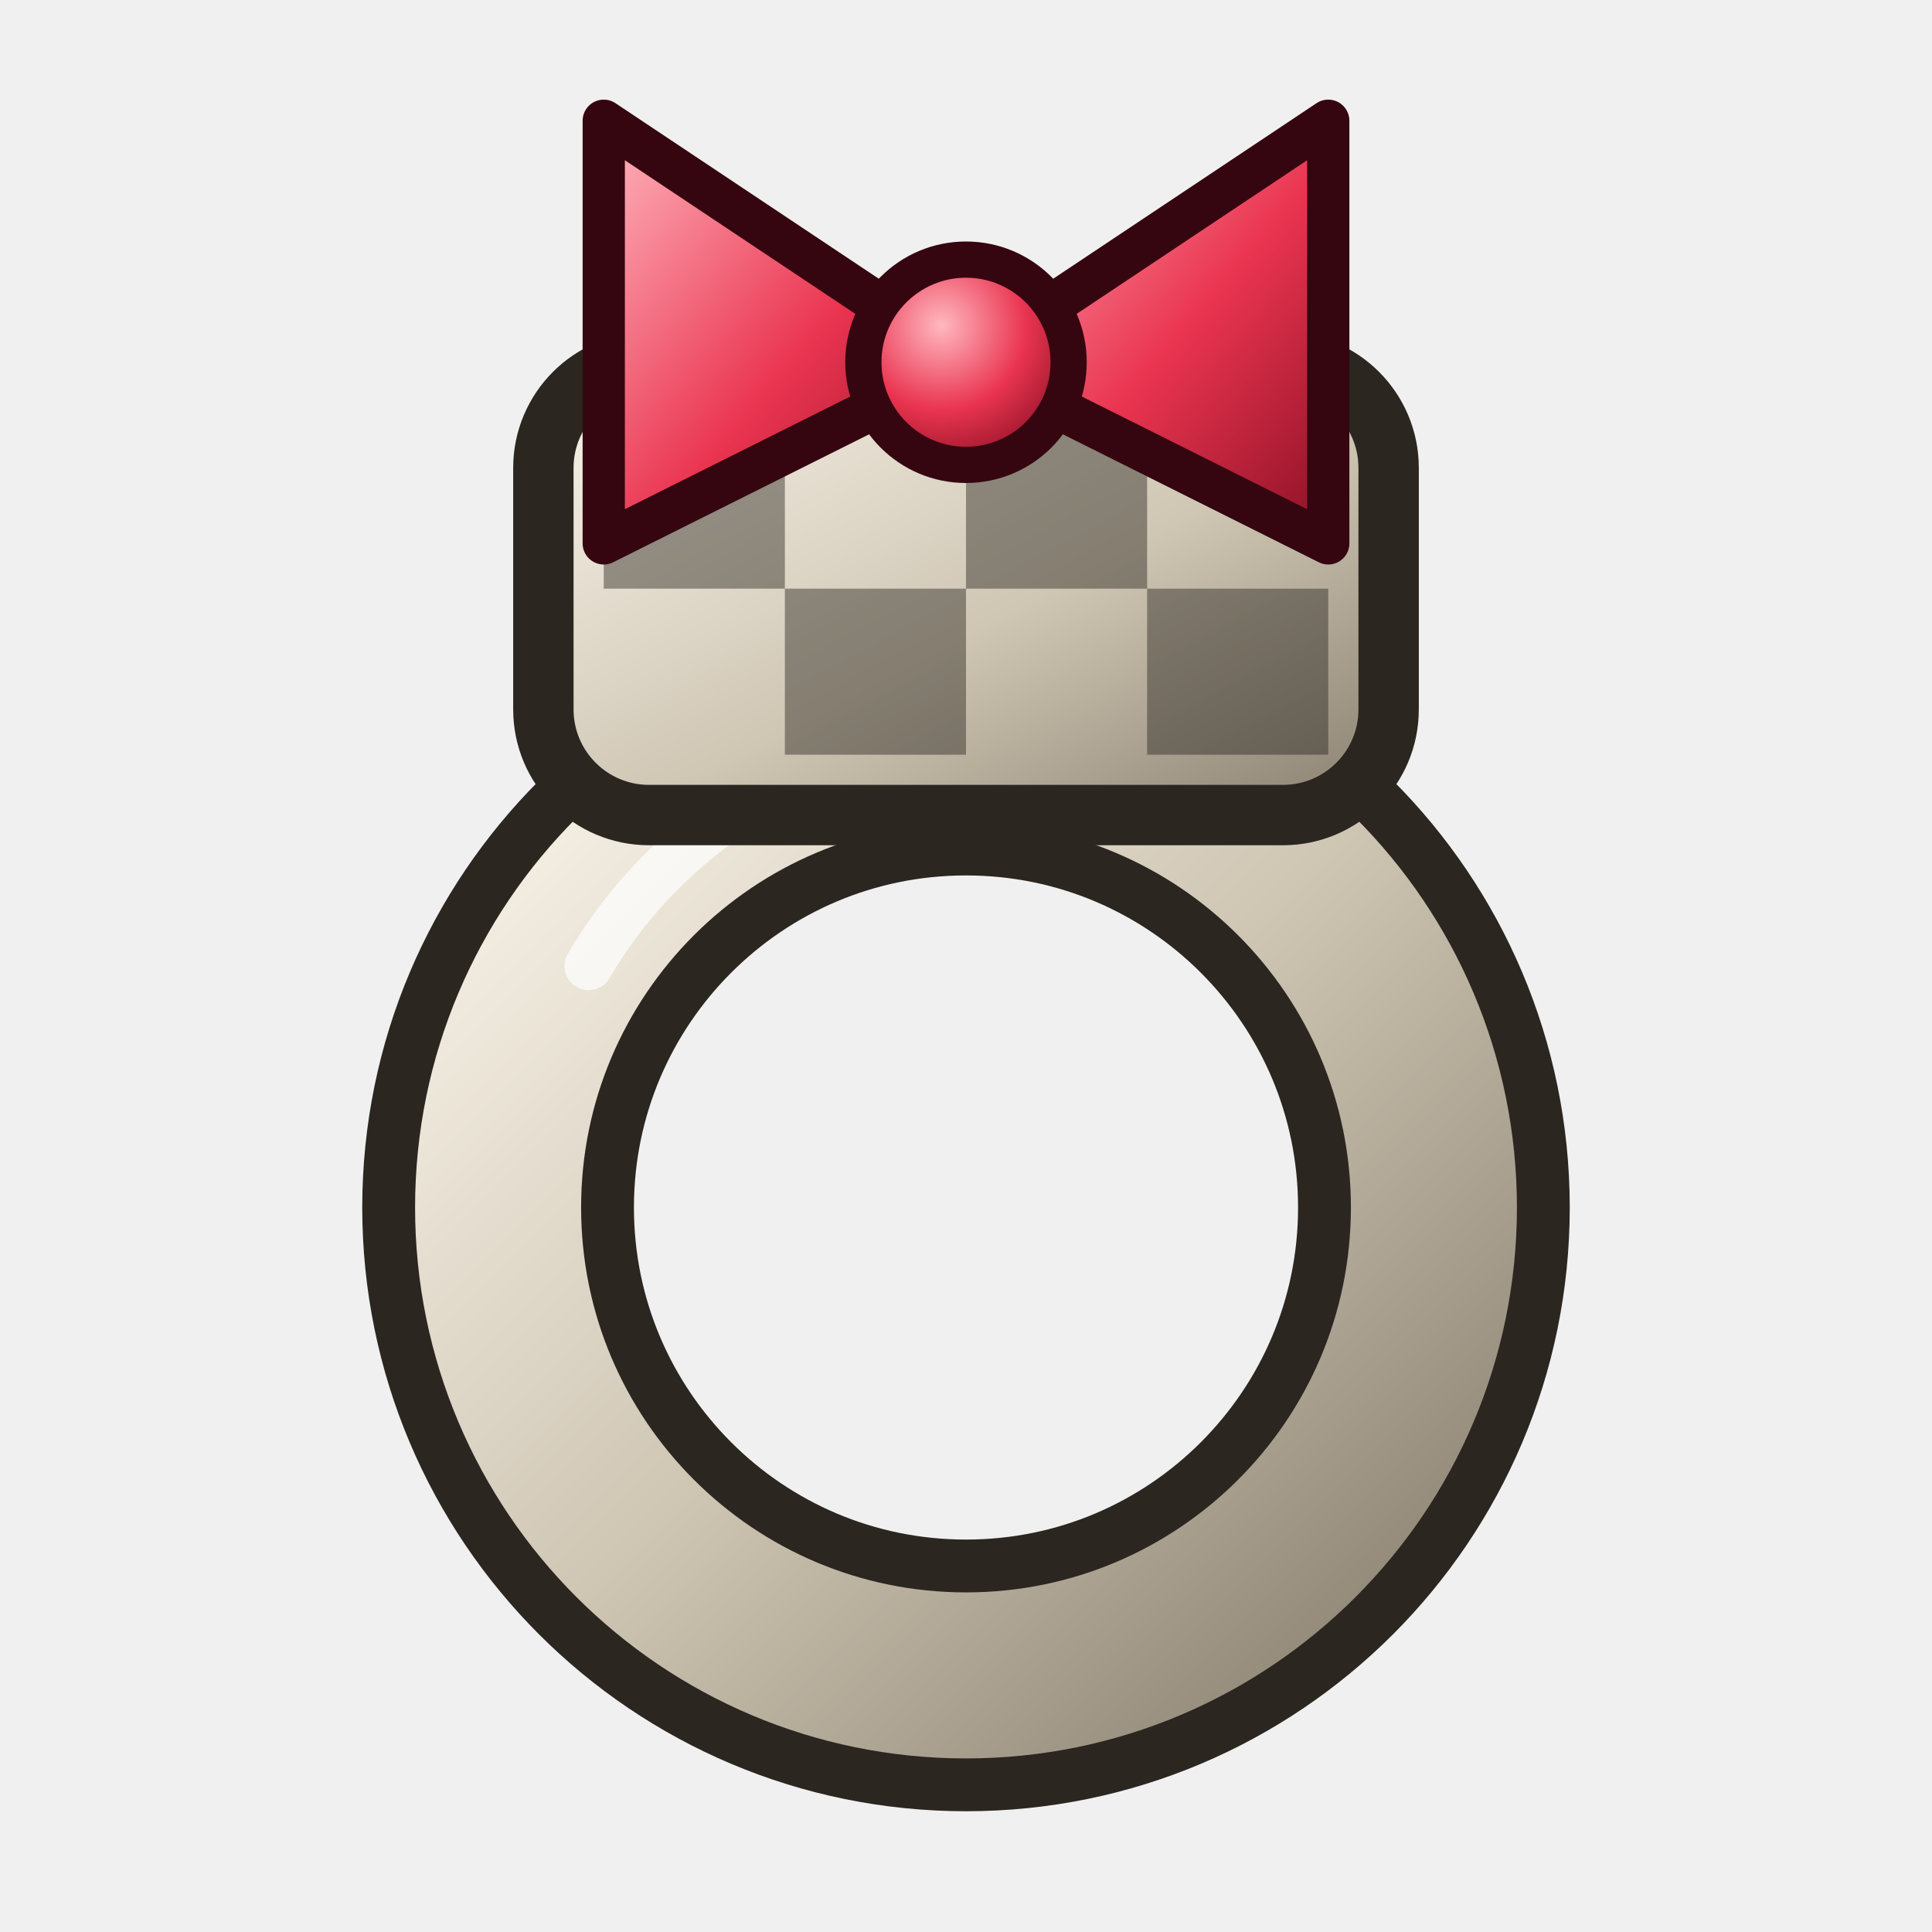
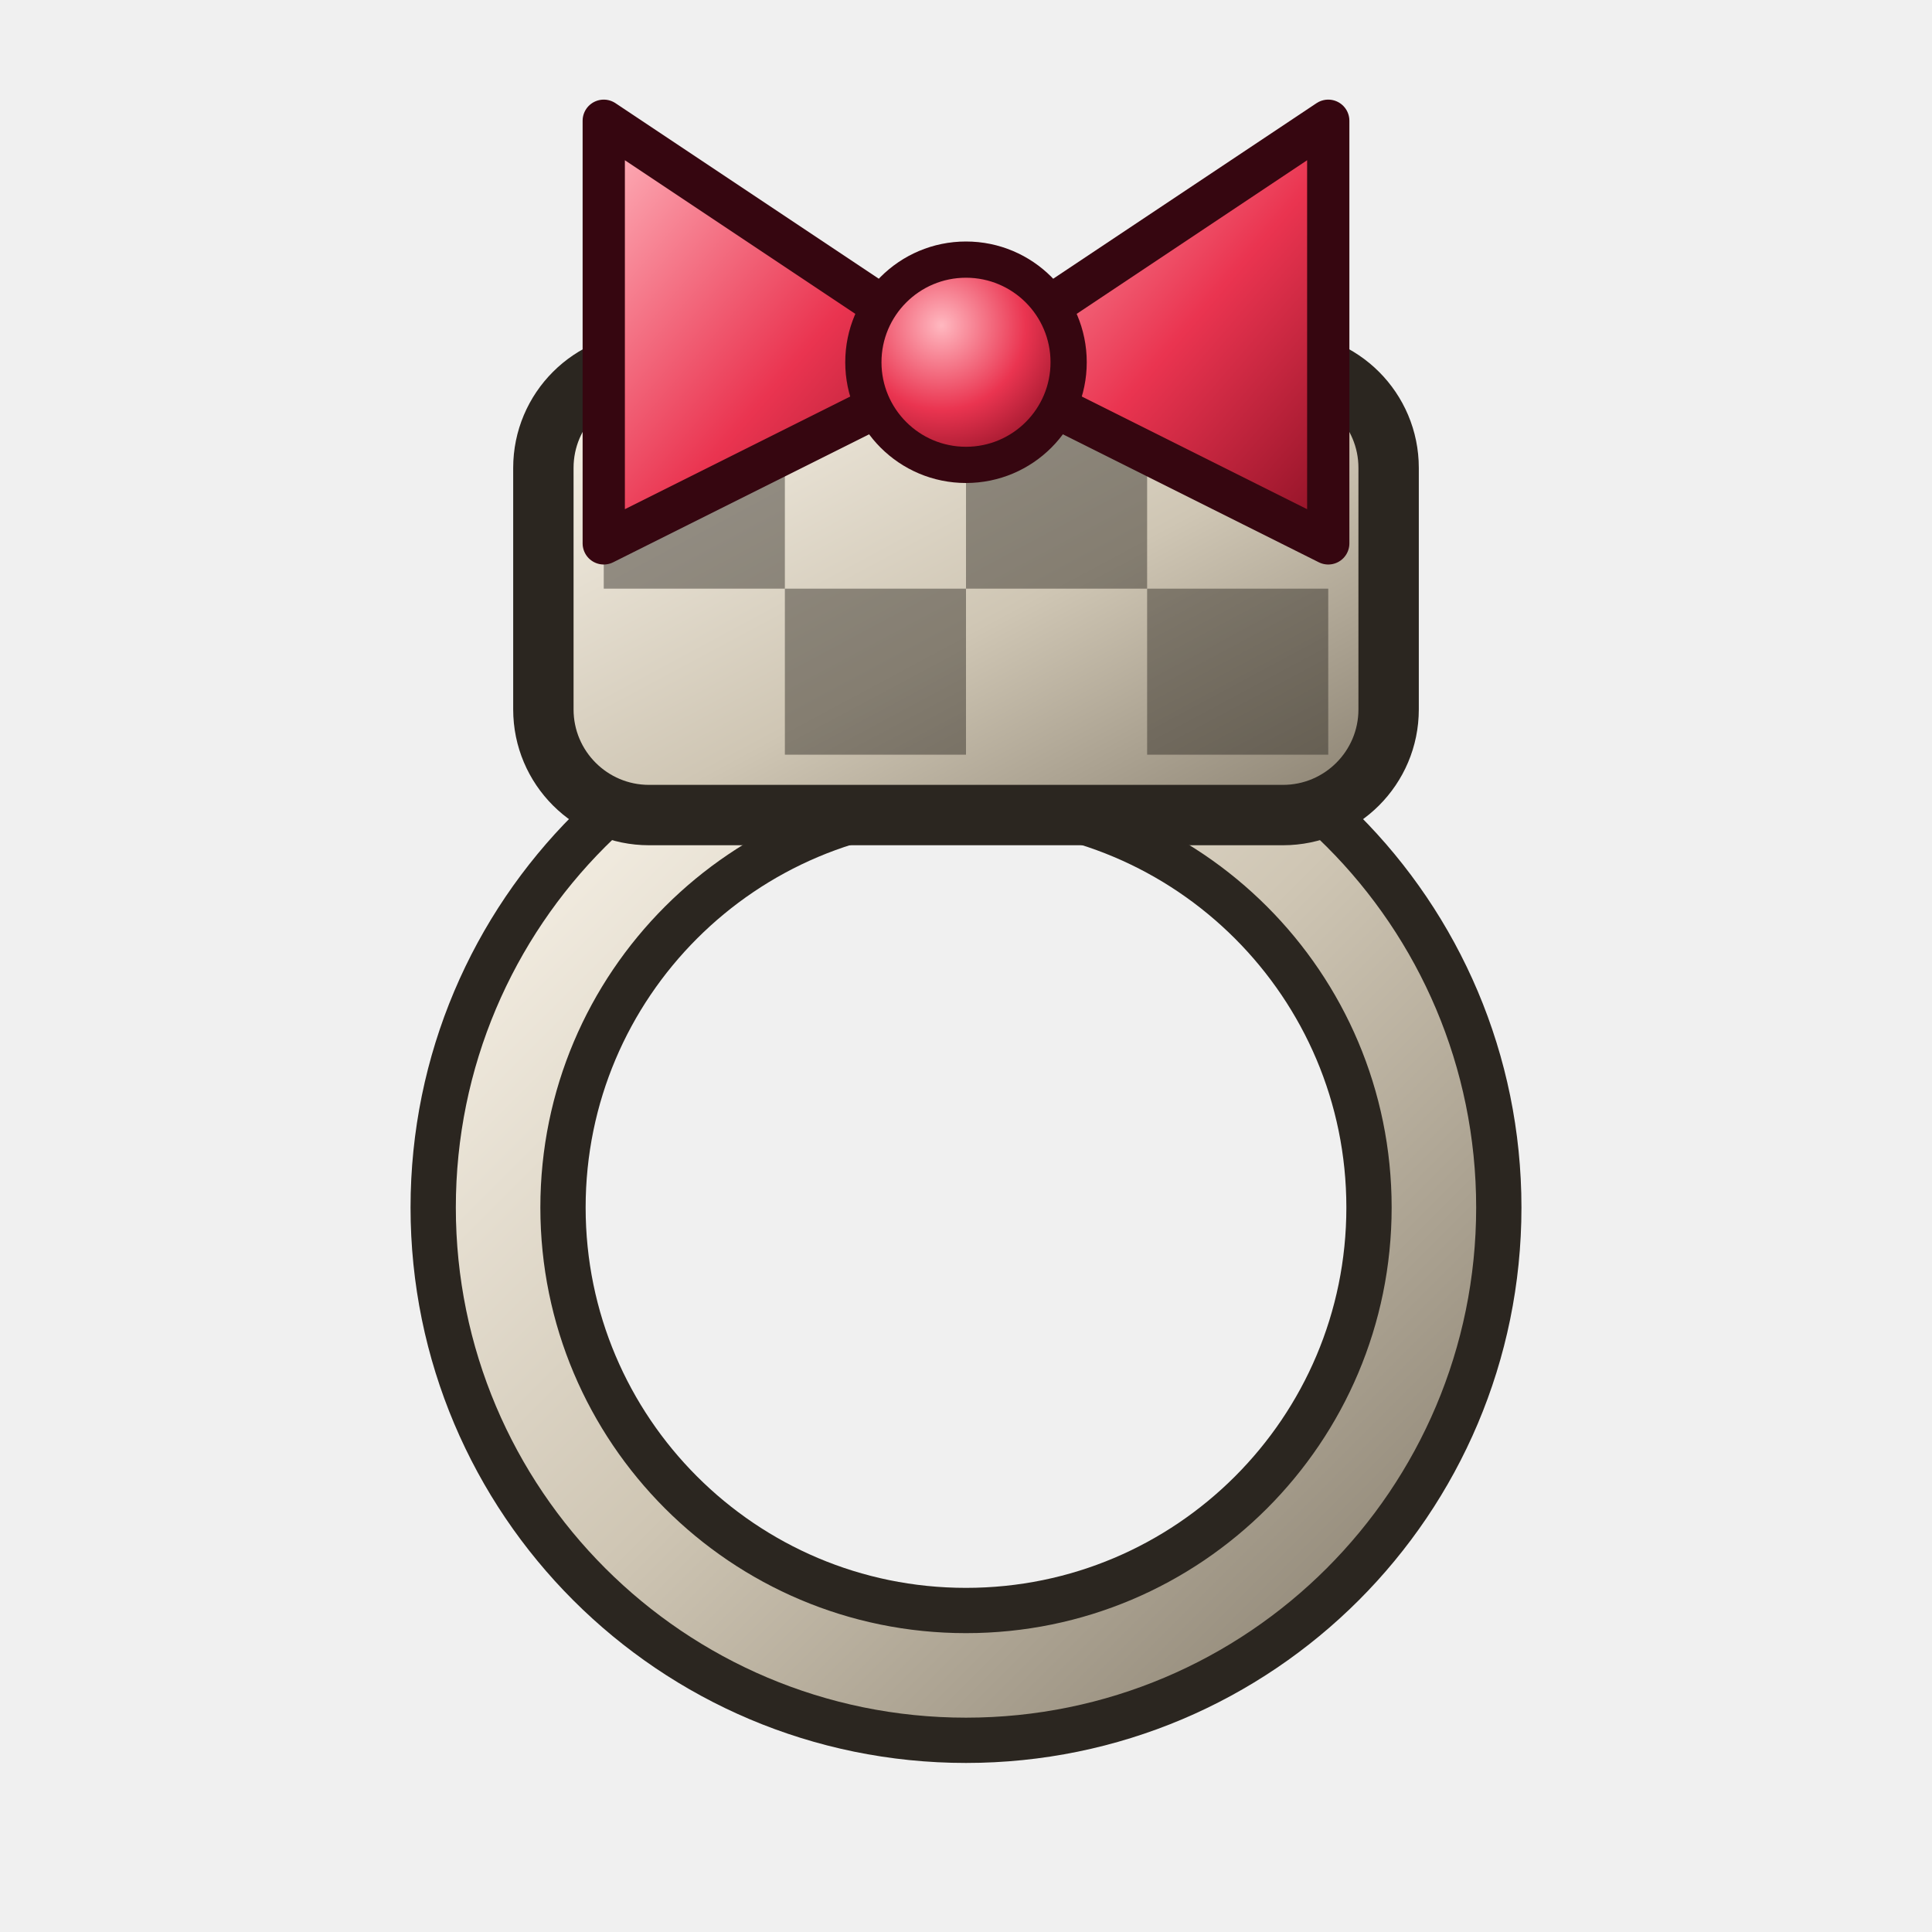
<svg xmlns="http://www.w3.org/2000/svg" data-generated="modern_icons.py" viewBox="0 0 64 64">
  <defs>
    <linearGradient id="g1" gradientUnits="userSpaceOnUse" x1="16" y1="24" x2="48" y2="56">
      <stop offset="0" stop-color="#fbf6ec" />
      <stop offset=".5" stop-color="#cfc6b4" />
      <stop offset="1" stop-color="#877e6e" />
    </linearGradient>
    <linearGradient id="g2" x1="0.0" y1="0.0" x2="1.0" y2="1.0">
      <stop offset="0" stop-color="#fbf6ec" />
      <stop offset=".55" stop-color="#cfc6b4" />
      <stop offset="1" stop-color="#877e6e" />
    </linearGradient>
    <linearGradient id="g3" x1="0.0" y1="0.0" x2="1.0" y2="1.0">
      <stop offset="0" stop-color="#ffb8c0" />
      <stop offset=".55" stop-color="#ea3450" />
      <stop offset="1" stop-color="#8a1024" />
    </linearGradient>
    <linearGradient id="g4" x1="0.0" y1="0.0" x2="1.0" y2="1.0">
      <stop offset="0" stop-color="#ffb8c0" />
      <stop offset=".55" stop-color="#ea3450" />
      <stop offset="1" stop-color="#8a1024" />
    </linearGradient>
    <radialGradient id="g5" cx="0.38" cy="0.32" r="0.75">
      <stop offset="0" stop-color="#ffb8c0" />
      <stop offset=".55" stop-color="#ea3450" />
      <stop offset="1" stop-color="#8a1024" />
    </radialGradient>
  </defs>
-   <circle cx="32" cy="40" r="15.5" fill="none" stroke="#2b2620" stroke-width="9.0" />
-   <circle cx="32" cy="40" r="15.5" fill="none" stroke="url(#g1)" stroke-width="5.5" />
-   <path d="M19.5 32 A15.5 15.5 0 0 1 29.5 24.7" fill="none" stroke="#fff" stroke-width="1.6" stroke-linecap="round" opacity=".7" />
+   <circle cx="32" cy="40" r="15.5" fill="none" stroke="#2b2620" stroke-width="5.8" />
+   <circle cx="32" cy="40" r="15.5" fill="none" stroke="url(#g1)" stroke-width="2.8" />
  <rect x="18" y="12" width="28" height="15" rx="3.5" fill="url(#g2)" stroke="#2b2620" stroke-width="2" />
  <rect x="20" y="14.0" width="6" height="5.5" fill="#2b2620" opacity=".45" />
  <rect x="26" y="19.5" width="6" height="5.5" fill="#2b2620" opacity=".45" />
  <rect x="32" y="14.0" width="6" height="5.5" fill="#2b2620" opacity=".45" />
  <rect x="38" y="19.5" width="6" height="5.5" fill="#2b2620" opacity=".45" />
  <path d="M32 12 L20 4 L20 18 Z" fill="url(#g3)" stroke="#360610" stroke-width="1.4" stroke-linejoin="round" stroke-linecap="round" />
  <path d="M32 12 L44 4 L44 18 Z" fill="url(#g4)" stroke="#360610" stroke-width="1.4" stroke-linejoin="round" stroke-linecap="round" />
  <circle cx="32" cy="12" r="3.4" fill="url(#g5)" stroke="#360610" stroke-width="1.2" />
</svg>
